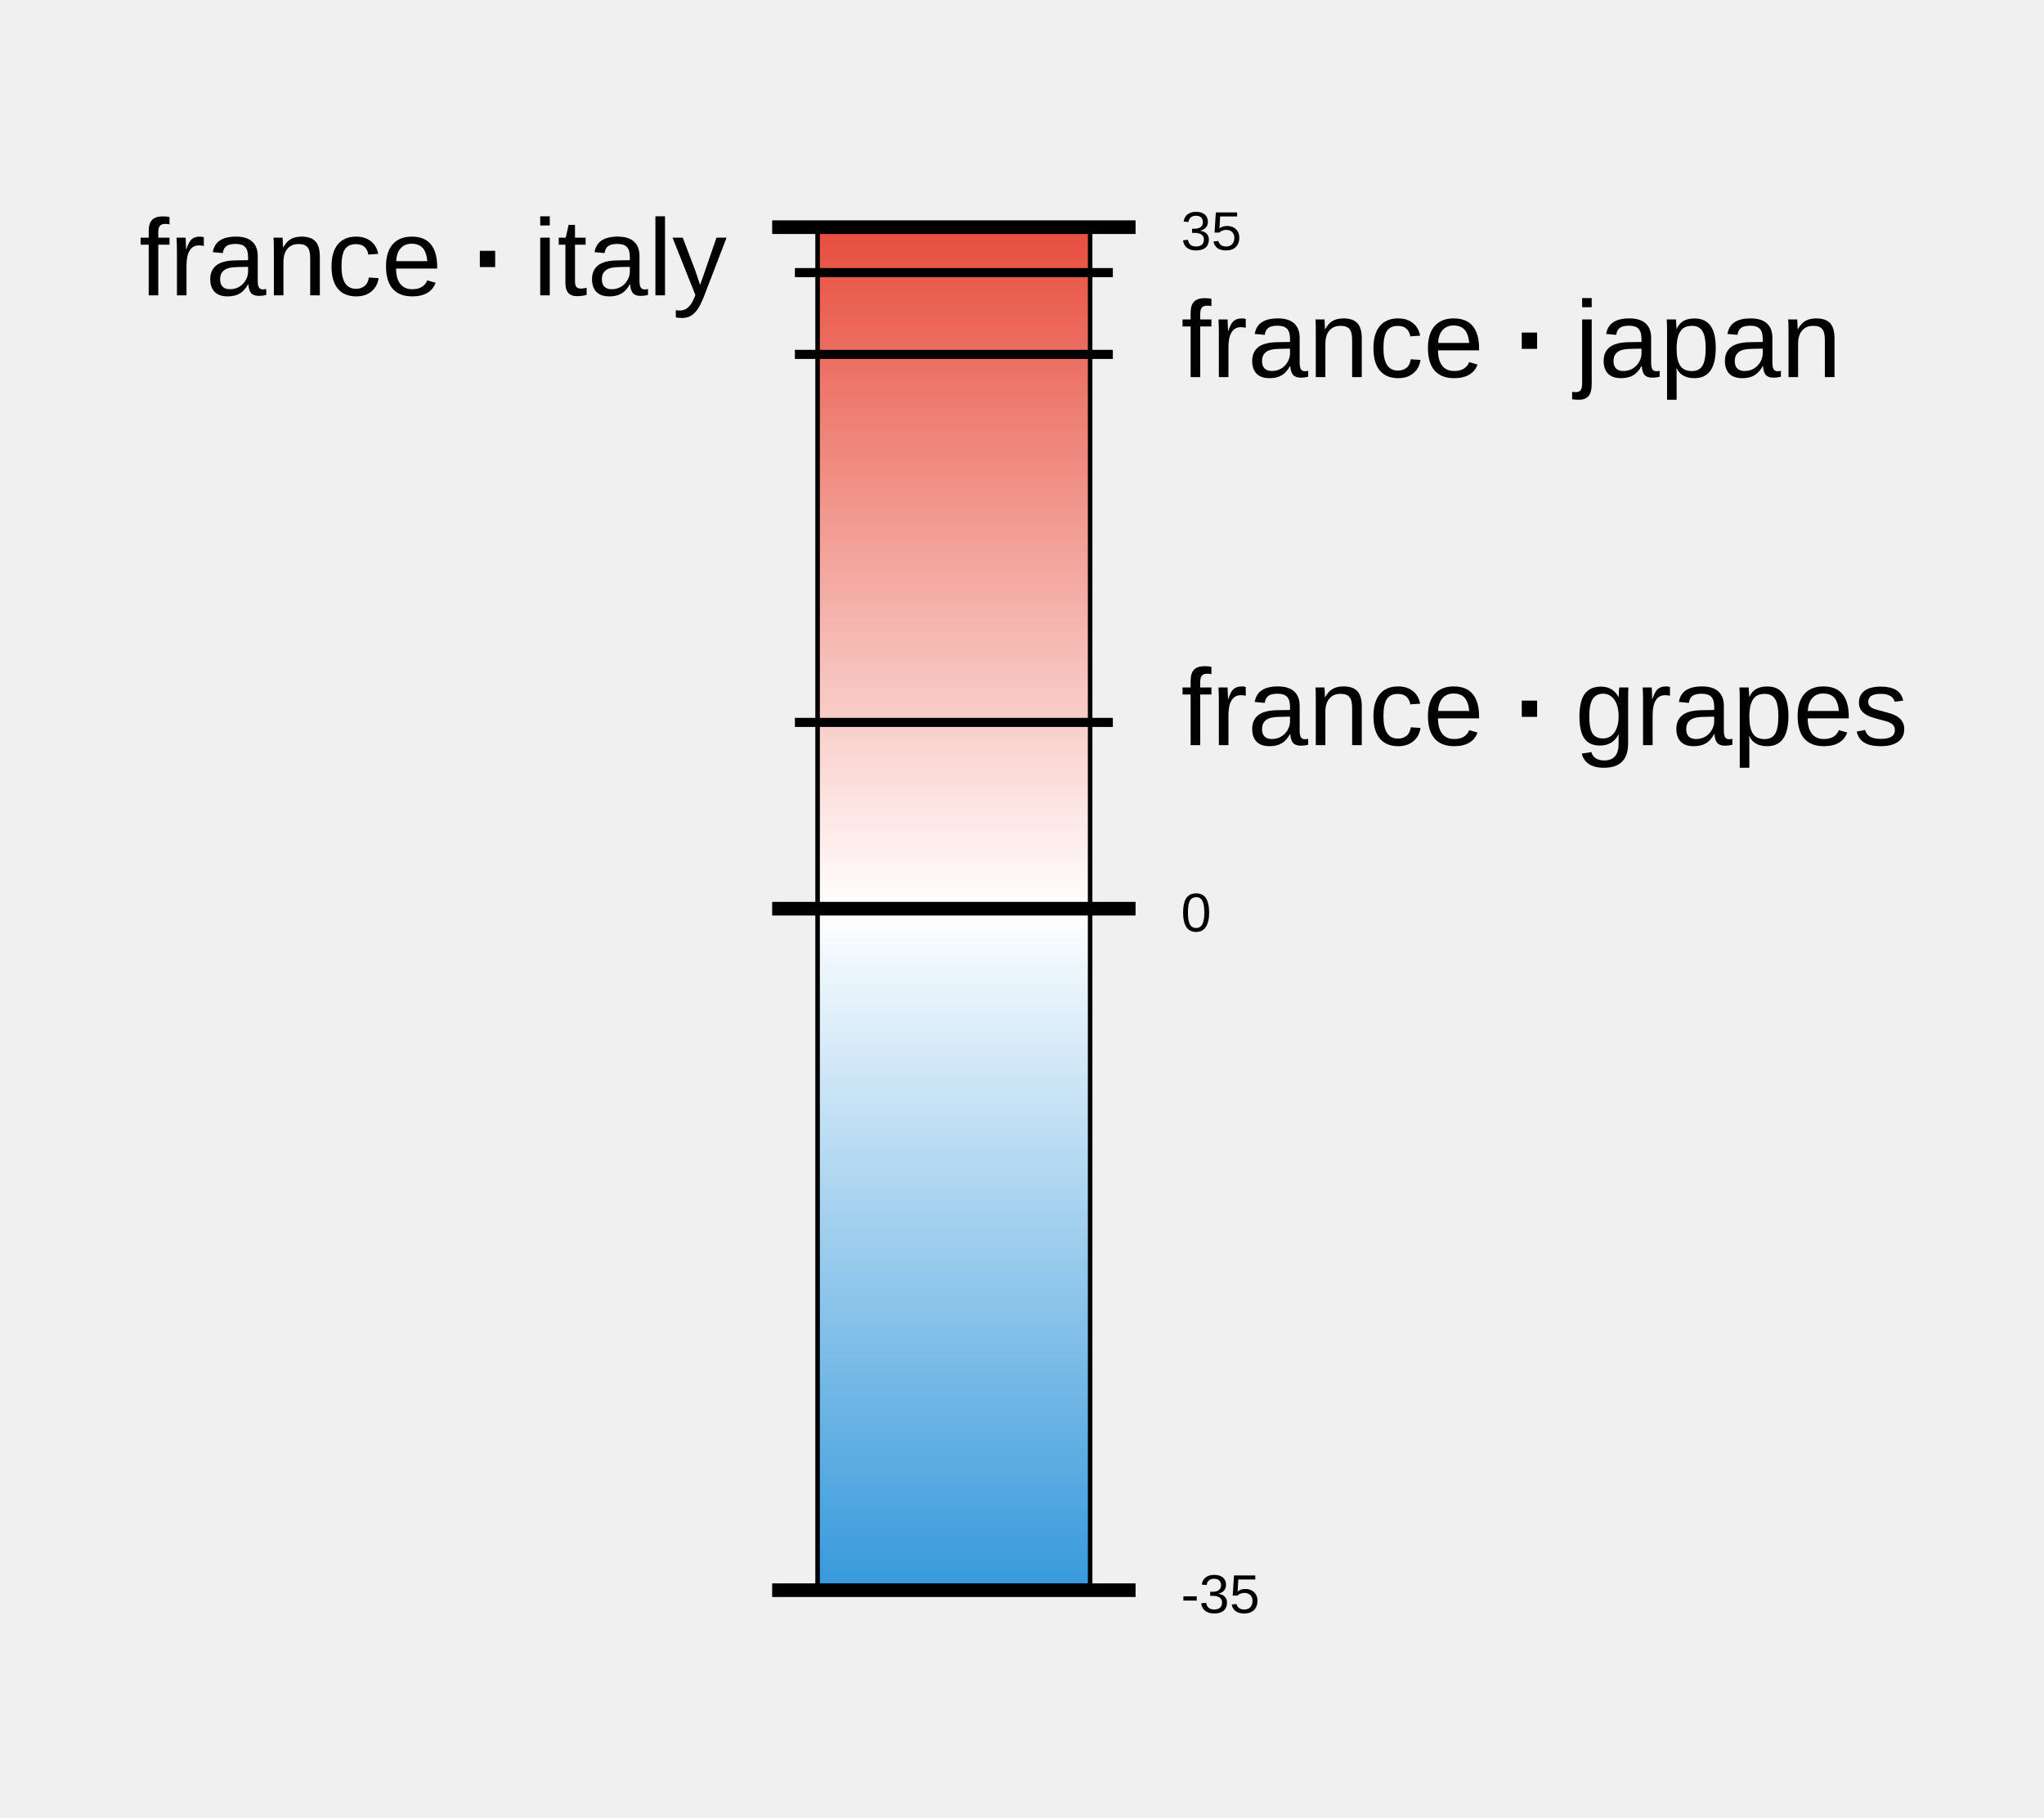
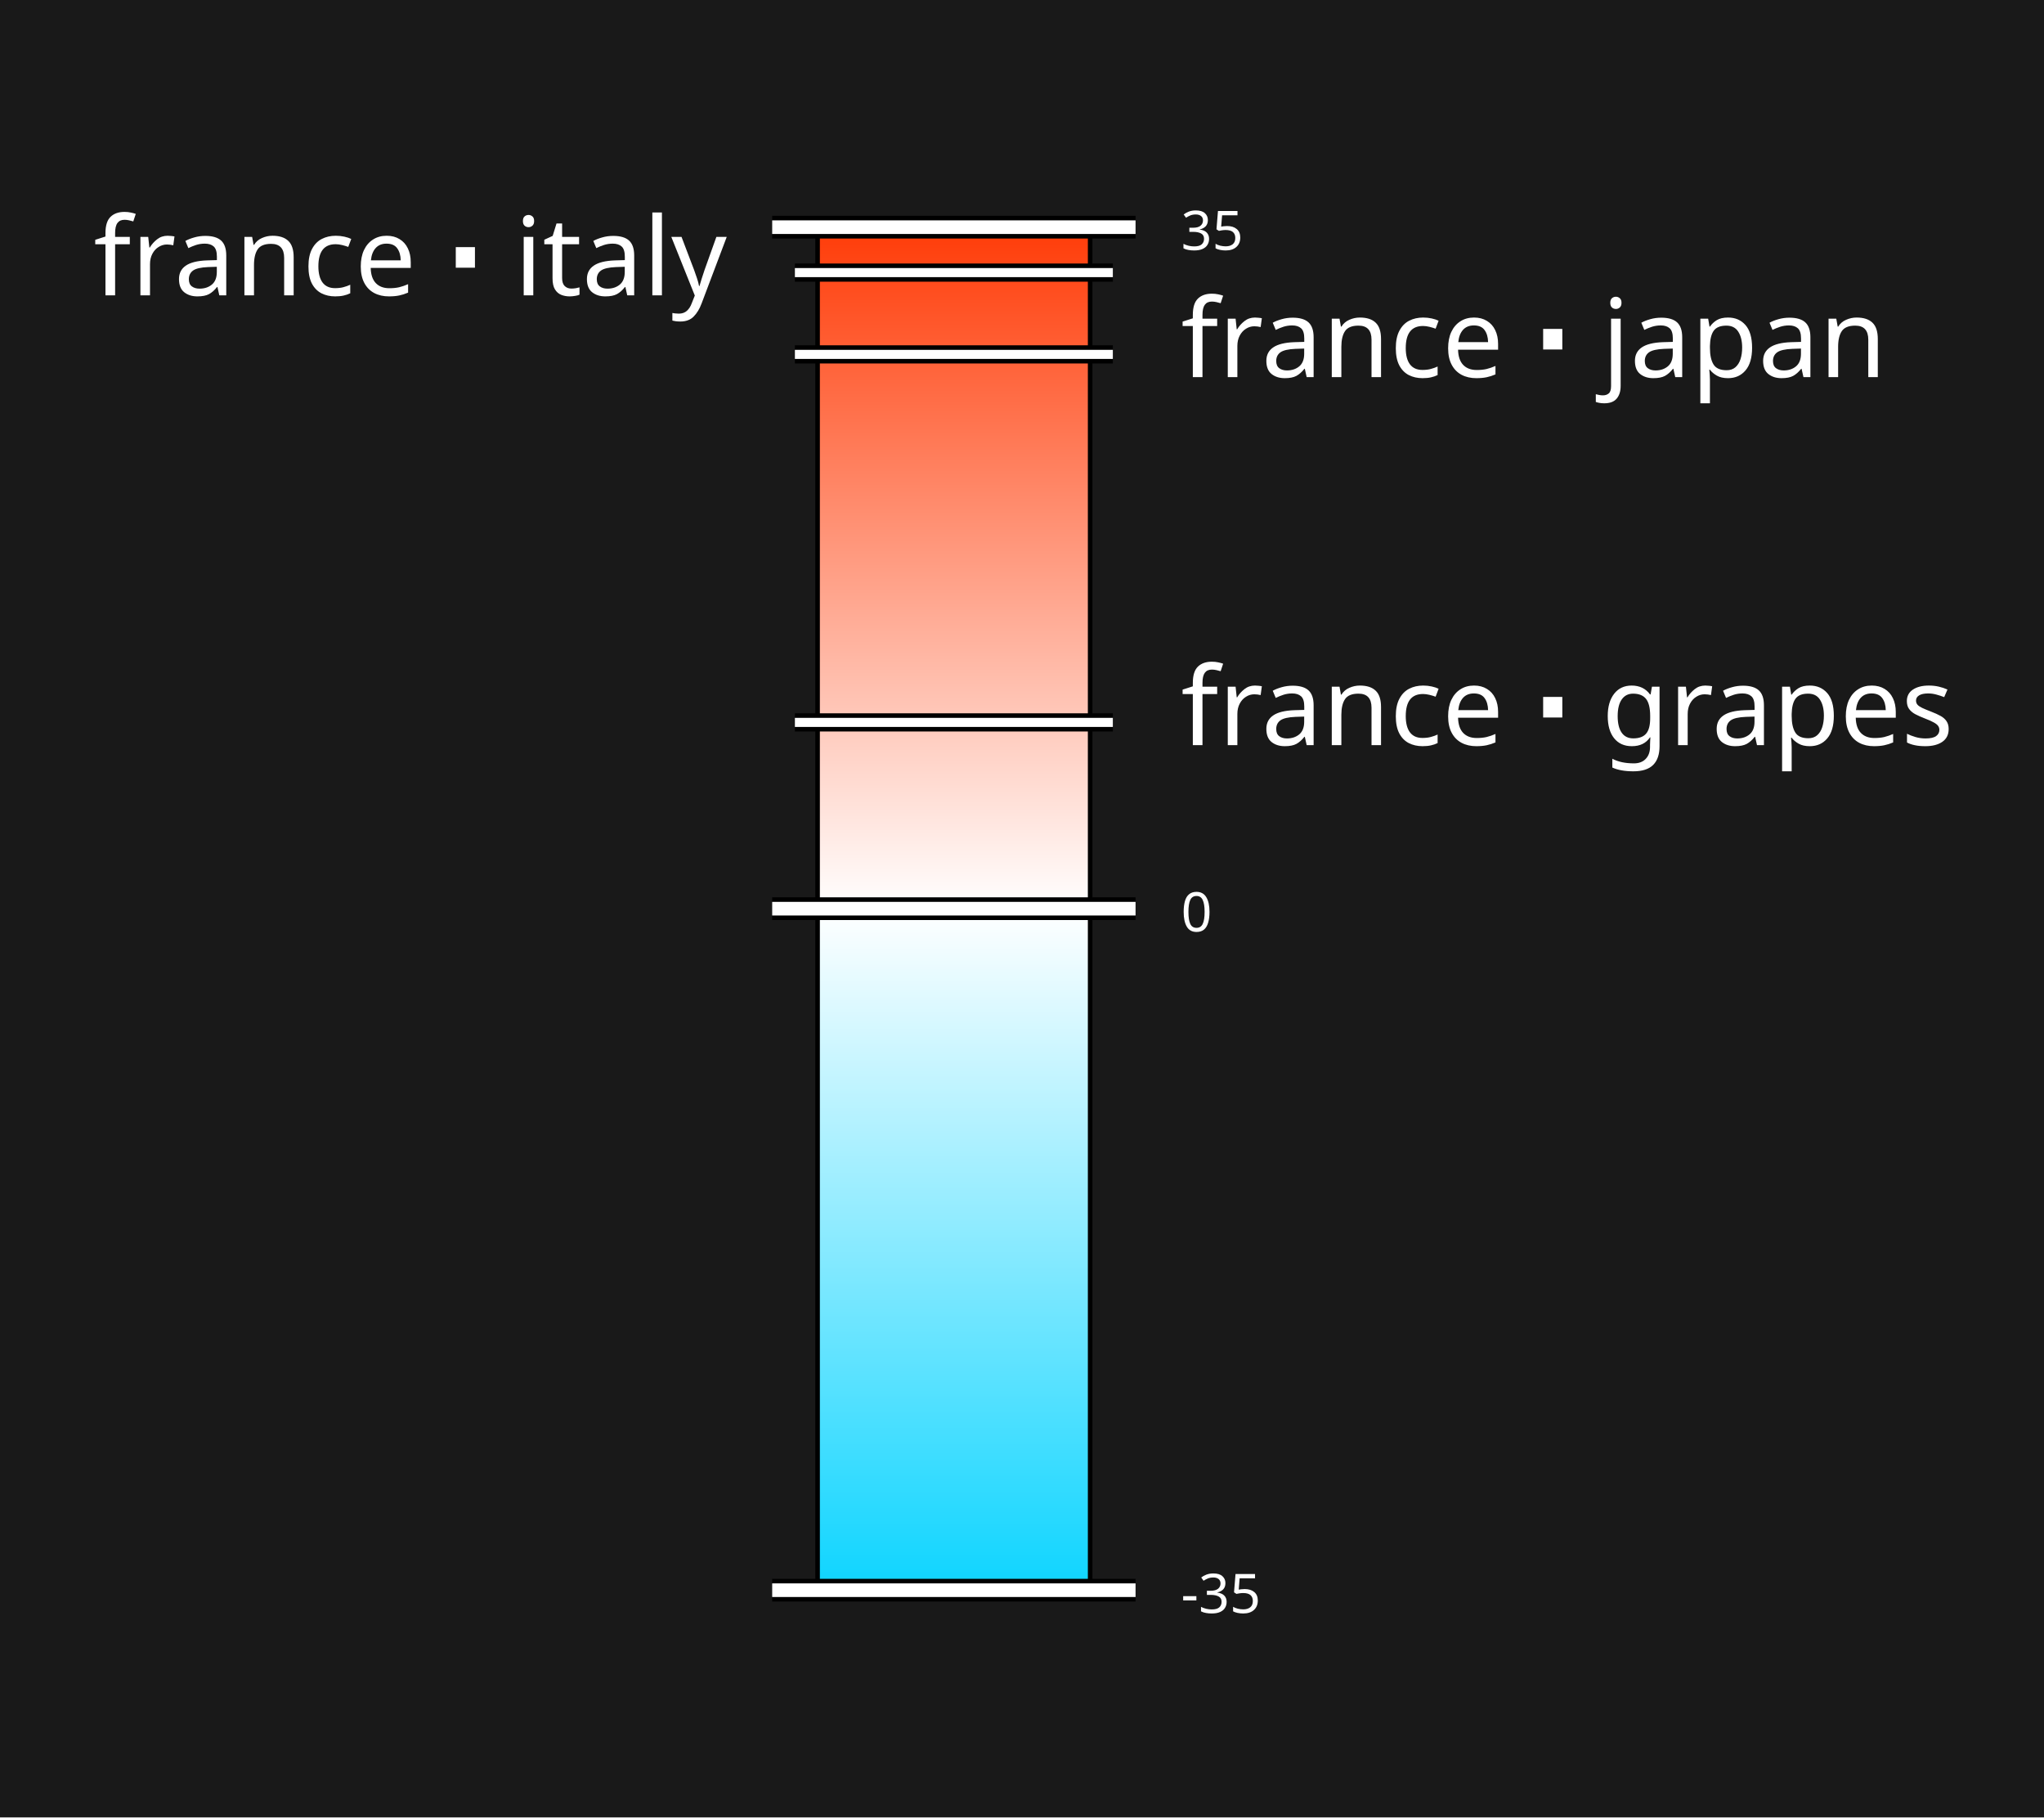
<svg xmlns="http://www.w3.org/2000/svg" width="450" height="400">
  <defs>
    <linearGradient id="verticalGradient" x1="0%" y1="0%" x2="0%" y2="100%">
-       <stop offset="0%" style="stop-color:#e74c3c;stop-opacity:1" />
+       <stop offset="0%" style="stop-color:#FF3A06;stop-opacity:1" />
      <stop offset="50%" style="stop-color:#ffffff;stop-opacity:1" />
-       <stop offset="100%" style="stop-color:#3498db;stop-opacity:1" />
+       <stop offset="100%" style="stop-color:#0CD4FF;stop-opacity:1" />
    </linearGradient>
  </defs>
+   <rect width="450" height="400" fill="#191919" />
  <rect x="180" y="50" width="60" height="300" fill="url(#verticalGradient)" stroke="black" stroke-width="1" />
-   <line x1="170" y1="50" x2="250" y2="50" stroke="black" stroke-width="3" />
-   <text x="260" y="55" text-anchor="start" font-family="Arial, sans-serif" font-size="12" fill="black">35</text>
-   <line x1="170" y1="200" x2="250" y2="200" stroke="black" stroke-width="3" />
-   <text x="260" y="205" text-anchor="start" font-family="Arial, sans-serif" font-size="12" fill="black">0</text>
-   <line x1="170" y1="350" x2="250" y2="350" stroke="black" stroke-width="3" />
-   <text x="260" y="355" text-anchor="start" font-family="Arial, sans-serif" font-size="12" fill="black">-35</text>
-   <line x1="175" y1="60" x2="245" y2="60" stroke="black" stroke-width="2" />
-   <text x="160" y="65" text-anchor="end" font-family="Arial, sans-serif" font-size="24" fill="black">france <tspan font-weight="bold">∙</tspan> italy</text>
-   <line x1="175" y1="78" x2="245" y2="78" stroke="black" stroke-width="2" />
-   <text x="260" y="83" text-anchor="start" font-family="Arial, sans-serif" font-size="24" fill="black">france <tspan font-weight="bold">∙</tspan> japan</text>
-   <line x1="175" y1="159" x2="245" y2="159" stroke="black" stroke-width="2" />
-   <text x="260" y="164" text-anchor="start" font-family="Arial, sans-serif" font-size="24" fill="black">france <tspan font-weight="bold">∙</tspan> grapes</text>
+   <line x1="170" y1="50" x2="250" y2="50" stroke="black" stroke-width="5" />
+   <line x1="170" y1="50" x2="250" y2="50" stroke="white" stroke-width="3" />
+   <text x="260" y="55" text-anchor="start" font-family="Source Sans Pro, sans-serif" font-size="12" fill="white">35</text>
+   <line x1="170" y1="200" x2="250" y2="200" stroke="black" stroke-width="5" />
+   <line x1="170" y1="200" x2="250" y2="200" stroke="white" stroke-width="3" />
+   <text x="260" y="205" text-anchor="start" font-family="Source Sans Pro, sans-serif" font-size="12" fill="white">0</text>
+   <line x1="170" y1="350" x2="250" y2="350" stroke="black" stroke-width="5" />
+   <line x1="170" y1="350" x2="250" y2="350" stroke="white" stroke-width="3" />
+   <text x="260" y="355" text-anchor="start" font-family="Source Sans Pro, sans-serif" font-size="12" fill="white">-35</text>
+   <line x1="175" y1="60" x2="245" y2="60" stroke="black" stroke-width="4" />
+   <line x1="175" y1="60" x2="245" y2="60" stroke="white" stroke-width="2" />
+   <text x="160" y="65" text-anchor="end" font-family="Source Sans Pro, sans-serif" font-size="24" fill="white">france <tspan font-weight="bold">∙</tspan> italy</text>
+   <line x1="175" y1="78" x2="245" y2="78" stroke="black" stroke-width="4" />
+   <line x1="175" y1="78" x2="245" y2="78" stroke="white" stroke-width="2" />
+   <text x="260" y="83" text-anchor="start" font-family="Source Sans Pro, sans-serif" font-size="24" fill="white">france <tspan font-weight="bold">∙</tspan> japan</text>
+   <line x1="175" y1="159" x2="245" y2="159" stroke="black" stroke-width="4" />
+   <line x1="175" y1="159" x2="245" y2="159" stroke="white" stroke-width="2" />
+   <text x="260" y="164" text-anchor="start" font-family="Source Sans Pro, sans-serif" font-size="24" fill="white">france <tspan font-weight="bold">∙</tspan> grapes</text>
</svg>
